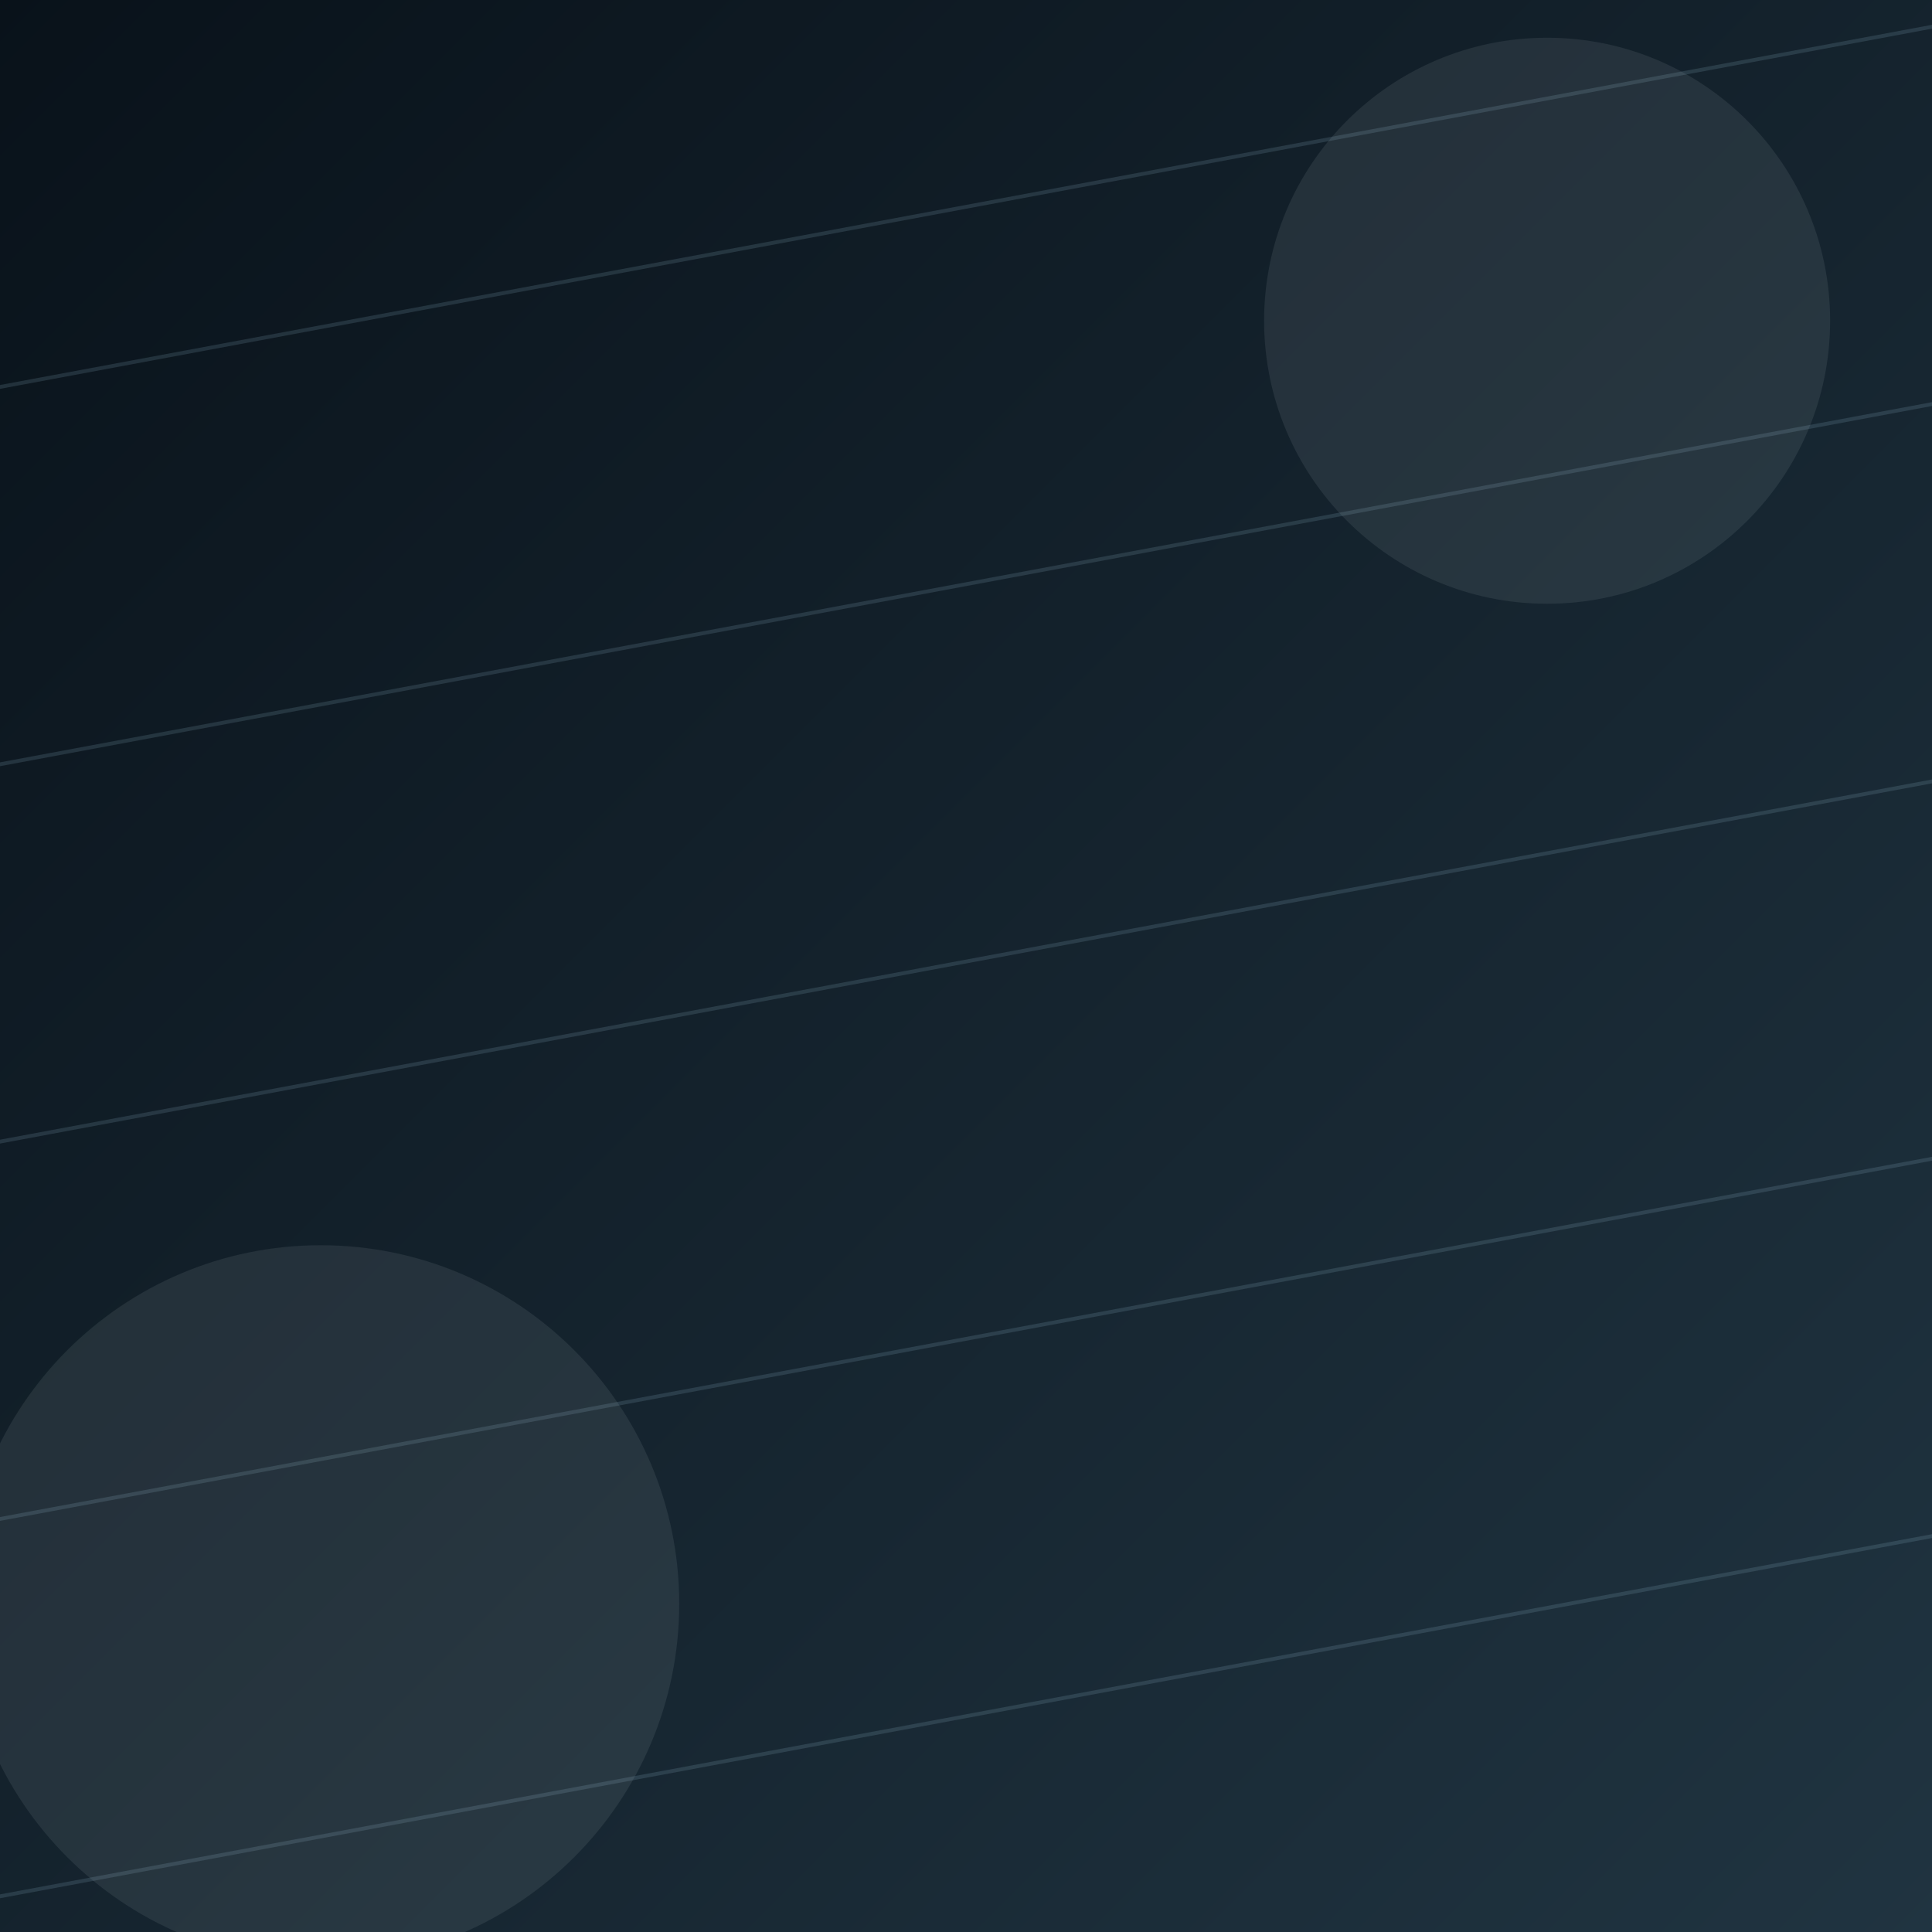
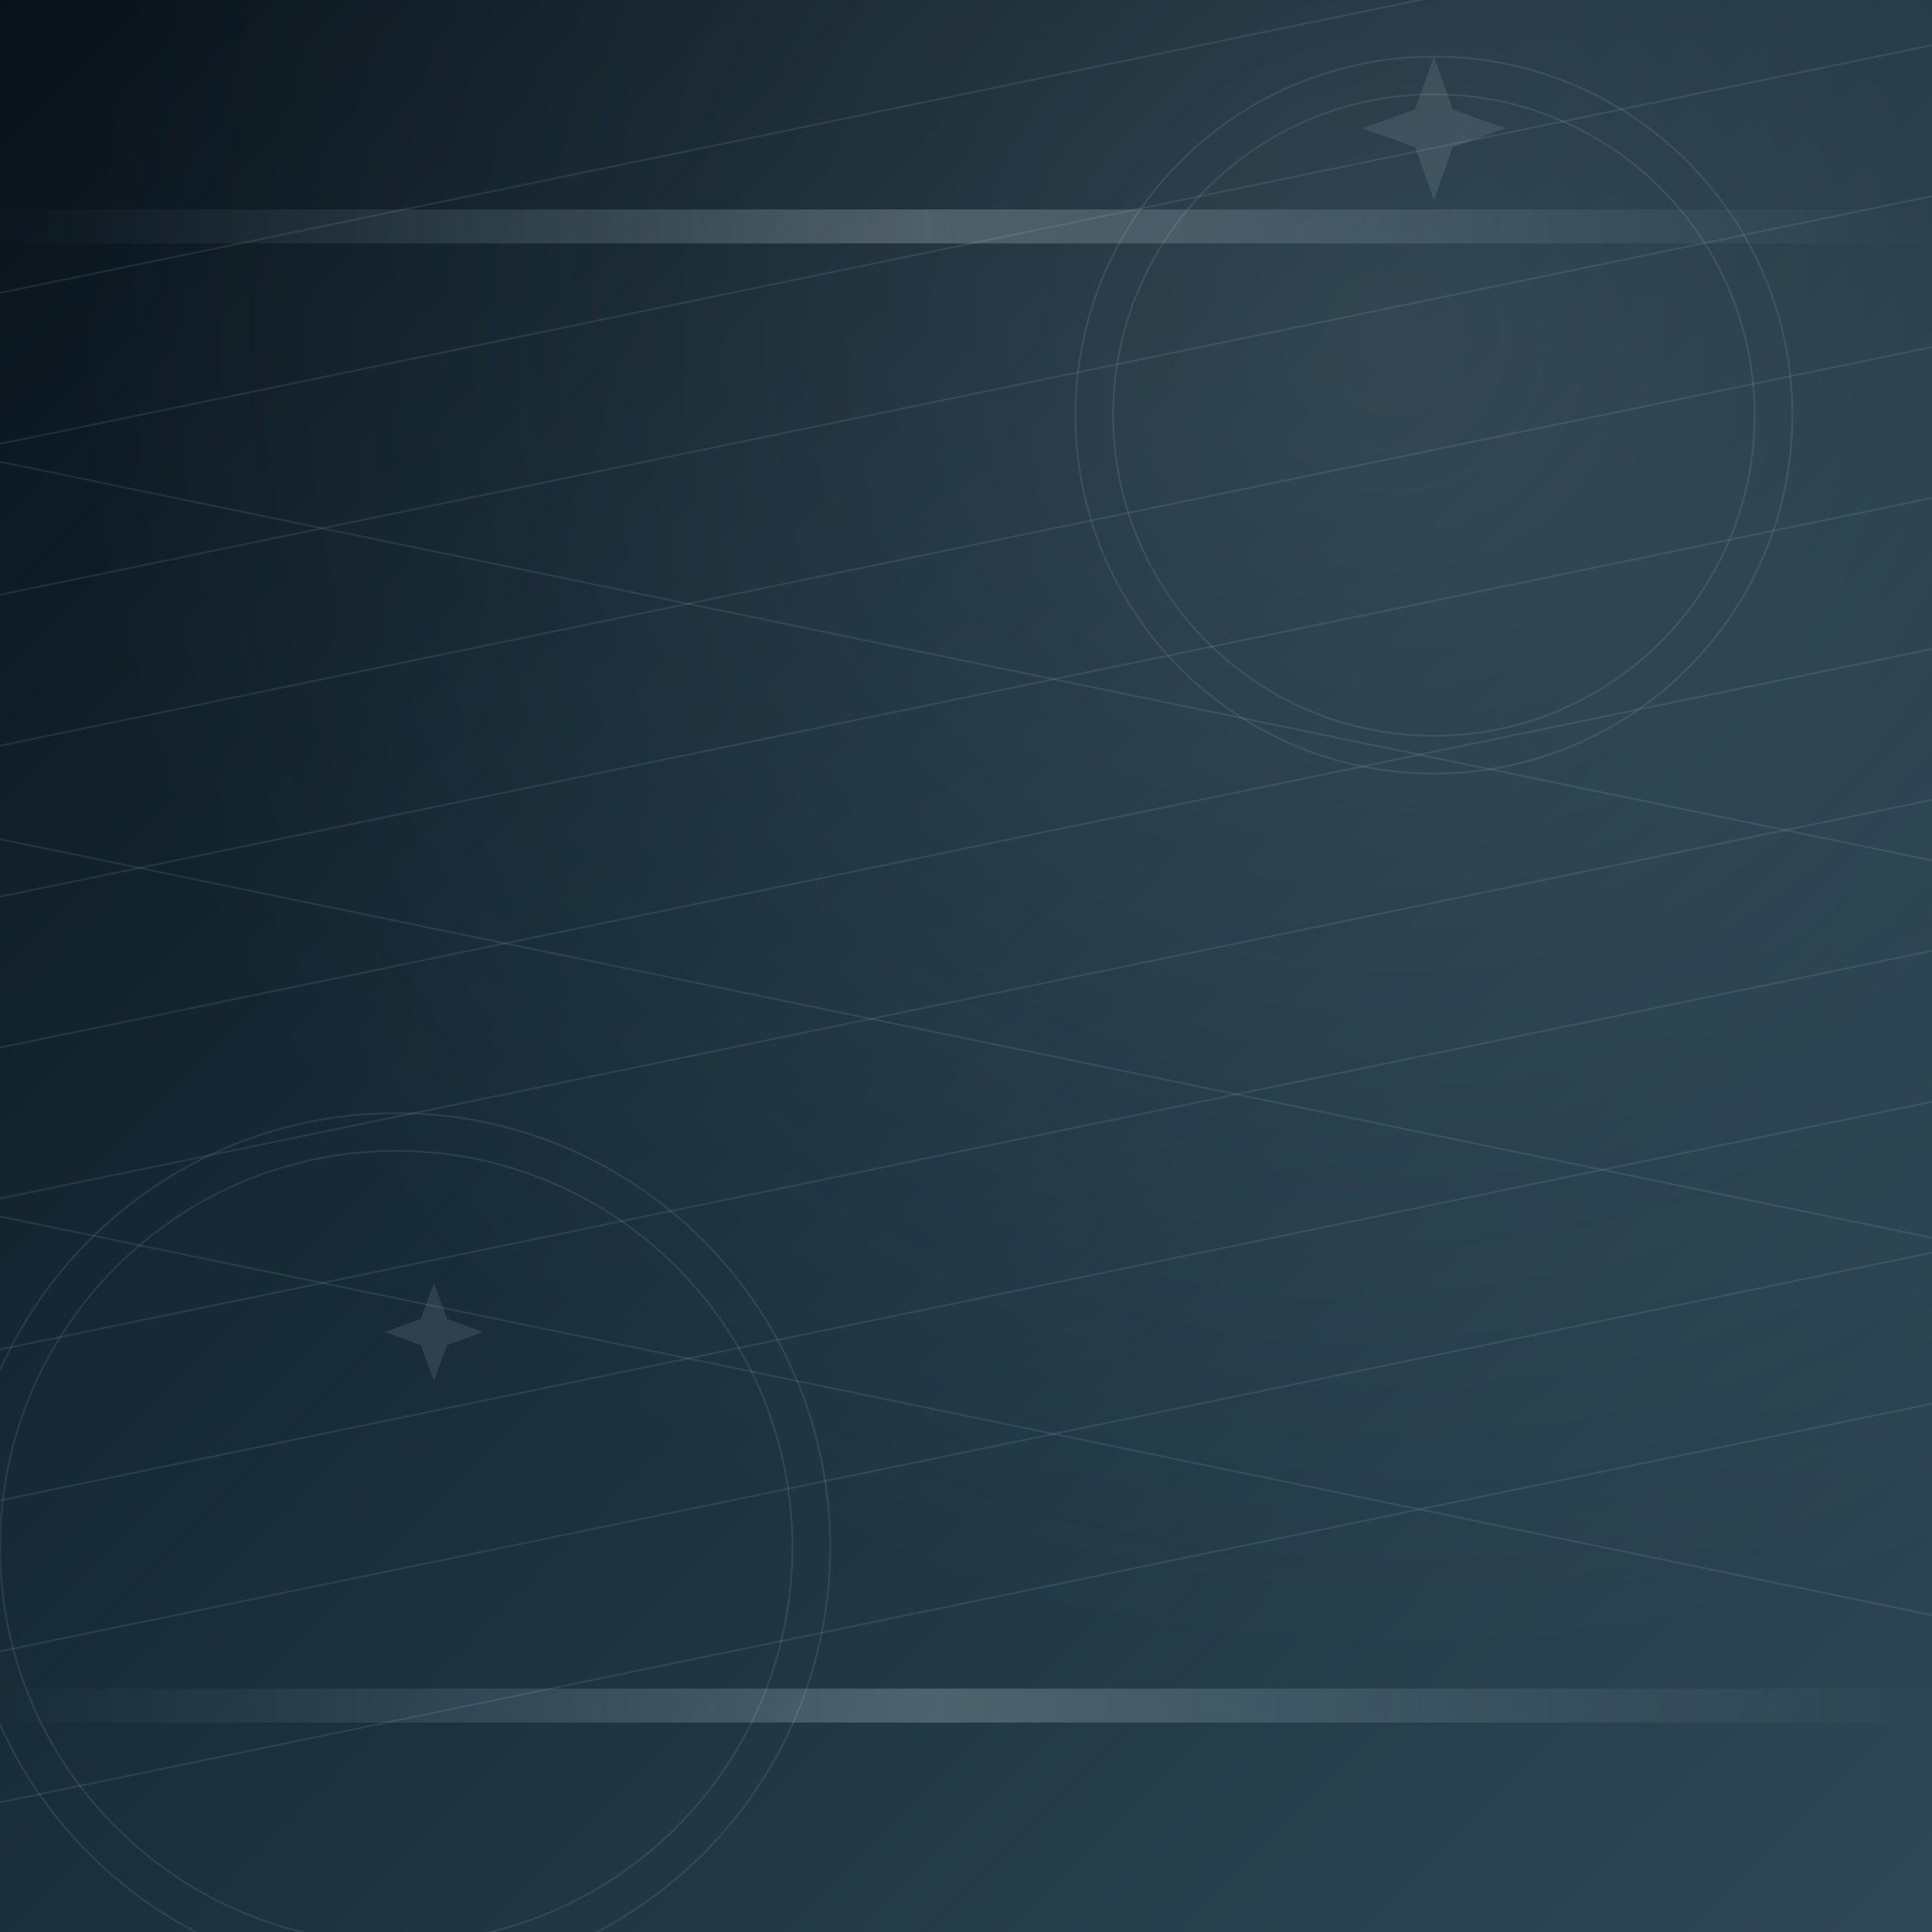
<svg xmlns="http://www.w3.org/2000/svg" width="1024" height="1024" viewBox="0 0 1024 1024">
  <defs>
-     <linearGradient id="surface" x1="0" y1="0" x2="1" y2="1">
+     <linearGradient id="platinum" x1="0" y1="0" x2="1" y2="1">
      <stop stop-color="#09121A" />
-       <stop offset="1" stop-color="#203441" />
+       <stop offset=".42" stop-color="#172B37" />
+       <stop offset="1" stop-color="#304957" />
    </linearGradient>
+     <linearGradient id="frost" x1="0" y1="0" x2="1" y2="0">
+       <stop stop-color="#BDEBFF" stop-opacity="0" />
+       <stop offset=".48" stop-color="#EAF9FF" stop-opacity=".22" />
+       <stop offset="1" stop-color="#BDEBFF" stop-opacity="0" />
+     </linearGradient>
+     <radialGradient id="ice" cx=".72" cy=".18" r=".68">
+       <stop stop-color="#EAF9FF" stop-opacity=".13" />
+       <stop offset="1" stop-color="#BDEBFF" stop-opacity="0" />
+     </radialGradient>
  </defs>
-   <rect width="1024" height="1024" fill="url(#surface)" />
-   <g fill="none" stroke="#BDEBFF" stroke-opacity=".13">
-     <path d="M-80 220L1100 0M-80 420L1100 200M-80 620L1100 400M-80 820L1100 600M-80 1020L1100 800" stroke-width="2" />
+   <rect width="1024" height="1024" fill="url(#platinum)" />
+   <rect width="1024" height="1024" fill="url(#ice)" />
+   <g fill="none" stroke="#BDEBFF" stroke-opacity=".10" stroke-width="1">
+     <path d="M-120 180L1140 -80M-120 260L1140 0M-120 340L1140 80M-120 420L1140 160M-120 500L1140 240M-120 580L1140 320M-120 660L1140 400M-120 740L1140 480M-120 820L1140 560M-120 900L1140 640M-120 980L1140 720" />
+     <path d="M-120 220L1140 480M-120 420L1140 680M-120 620L1140 880" />
  </g>
-   <g fill="#F0FCFF" opacity=".08">
-     <circle cx="820" cy="170" r="150" />
-     <circle cx="170" cy="850" r="190" />
+   <path d="M0 120H1024M0 904H1024" stroke="url(#frost)" stroke-width="18" />
+   <g fill="none" stroke="#EAF9FF" stroke-opacity=".09">
+     <circle cx="760" cy="220" r="170" />
+     <circle cx="760" cy="220" r="190" />
+     <circle cx="210" cy="820" r="210" />
+     <circle cx="210" cy="820" r="230" />
+   </g>
+   <g fill="#EAF9FF" opacity=".10">
+     <path d="M760 30l10 28 28 10-28 10-10 28-10-28-28-10 28-10z" />
+     <path d="M230 680l7 19 19 7-19 7-7 19-7-19-19-7 19-7z" />
  </g>
</svg>
